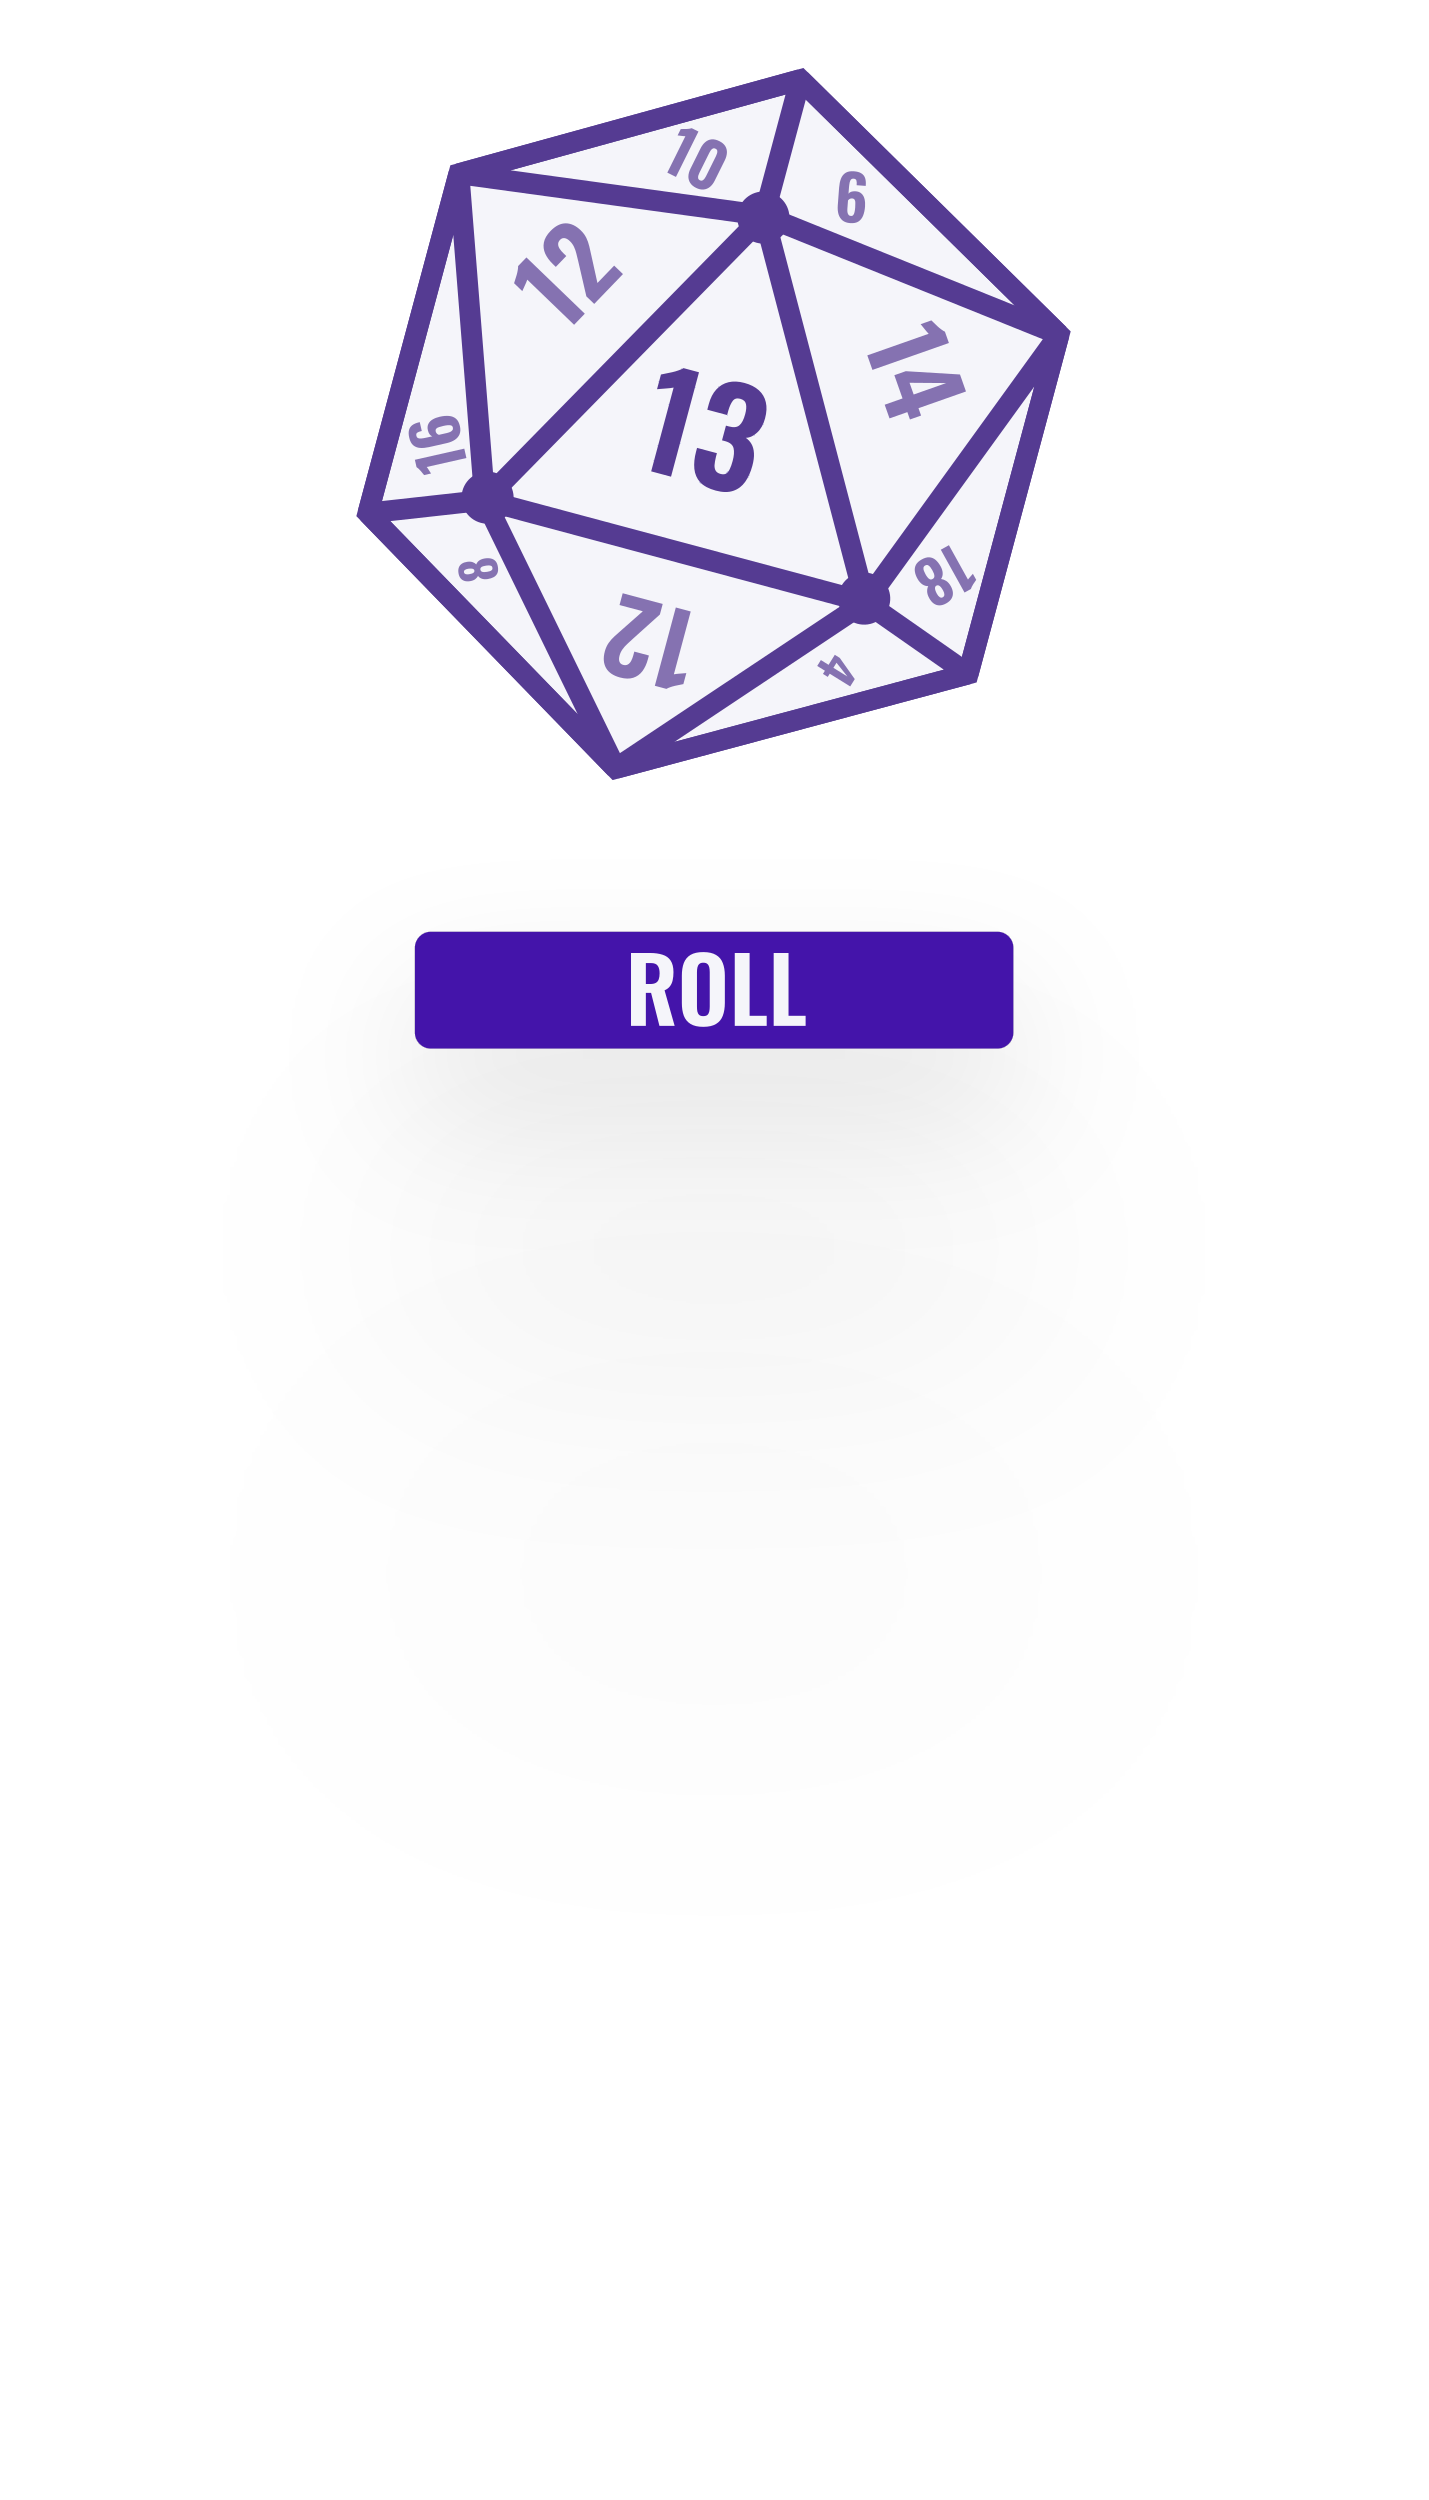
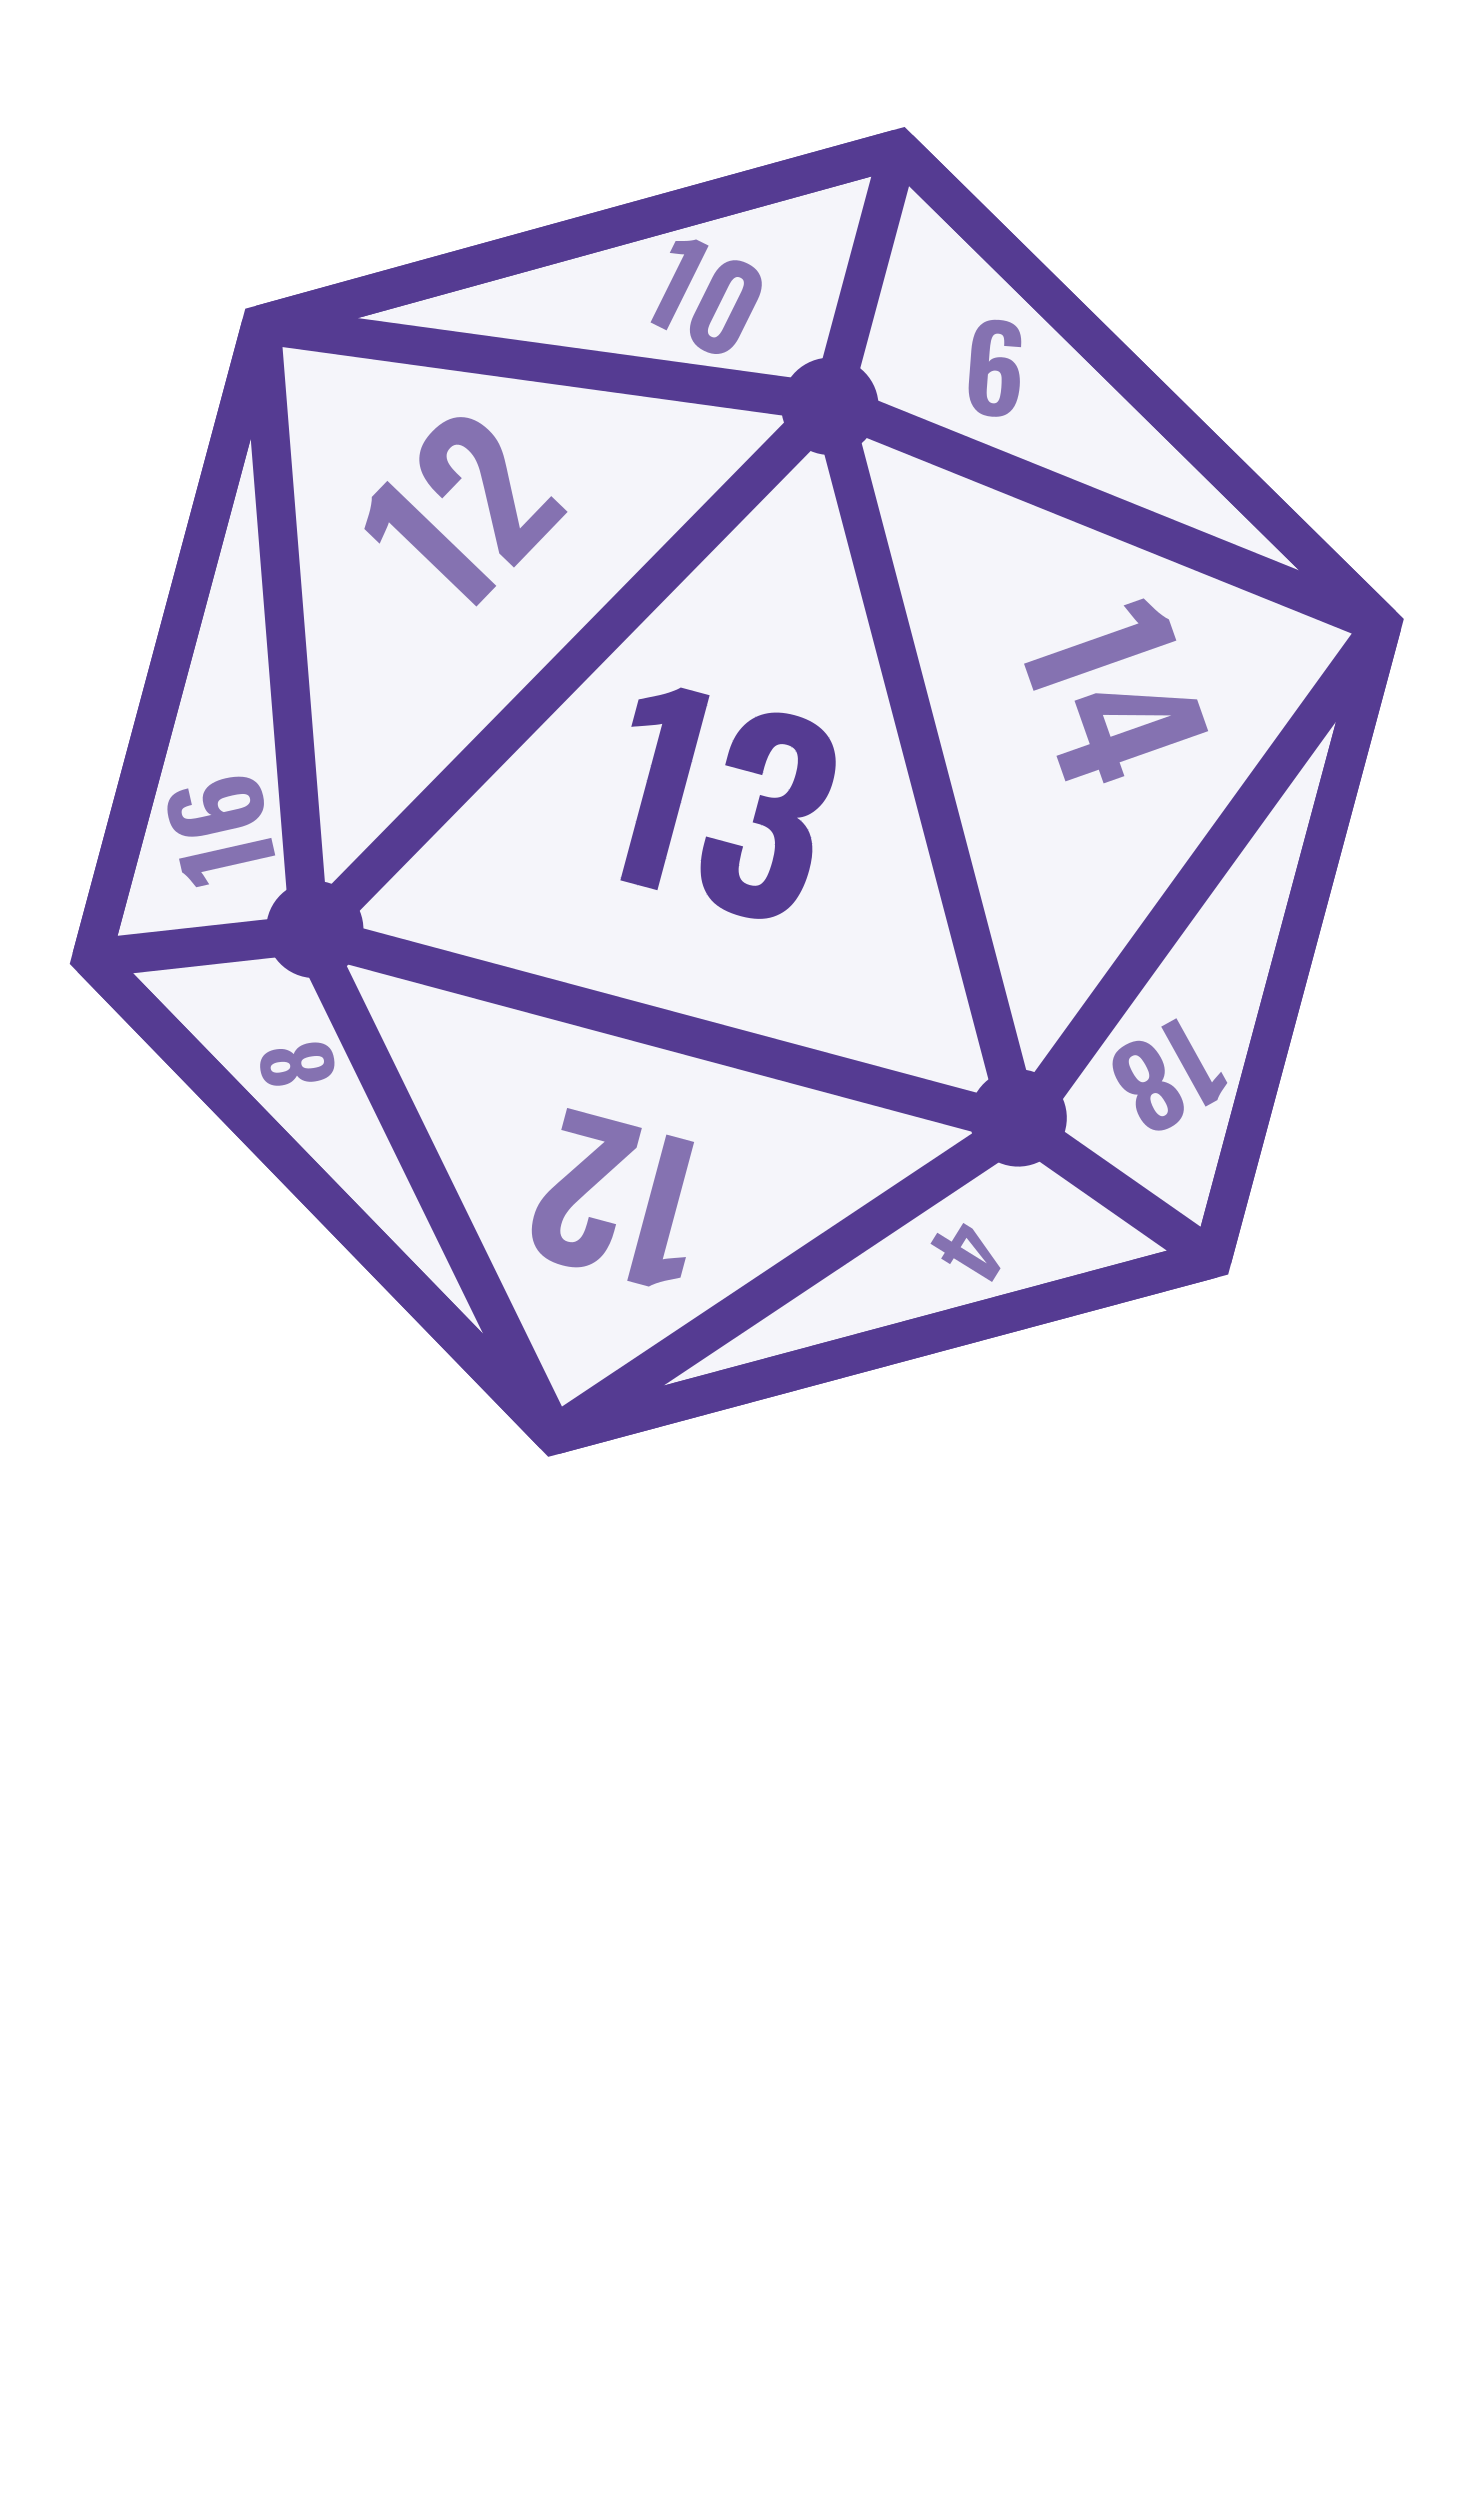
- <svg xmlns="http://www.w3.org/2000/svg" width="685" height="1199" viewBox="0 0 685 1199" fill="none">
-   <path d="M507.922 160.459L383.843 38.179L220.077 83.331L176.466 246.09L295.327 368.525L464.311 323.218L507.922 160.459Z" fill="#F5F5FA" stroke="#553B92" stroke-width="10" />
-   <path d="M366.373 103.379L415.042 288.793M366.373 103.379L507.922 160.459M366.373 103.379L383.843 38.179M366.373 103.379L220.077 83.331M366.373 103.379L232.482 239.876M415.042 288.793L507.922 160.459M415.042 288.793L232.482 239.876M415.042 288.793L295.327 368.525M415.042 288.793L464.311 323.218M507.922 160.459L383.843 38.179M507.922 160.459L464.311 323.218M383.843 38.179L220.077 83.331M464.311 323.218L295.327 368.525M295.327 368.525L176.466 246.09M295.327 368.525L232.482 239.876M176.466 246.09L220.077 83.331M176.466 246.09L232.482 239.876M220.077 83.331L232.482 239.876" stroke="#553B92" stroke-width="10" />
-   <circle cx="366.114" cy="104.344" r="9.5" transform="rotate(15 366.114 104.344)" stroke="#553B92" stroke-width="6" />
-   <circle cx="414.465" cy="287.087" r="9.5" transform="rotate(15 414.465 287.087)" stroke="#553B92" stroke-width="6" />
-   <circle cx="233.837" cy="238.684" r="9.5" transform="rotate(15 233.837 238.684)" stroke="#553B92" stroke-width="6" />
+ <svg xmlns="http://www.w3.org/2000/svg" width="378" height="642" viewBox="0 0 378 642" fill="none">
+   <path d="M354.922 160.459L230.843 38.179L67.076 83.331L23.465 246.09L142.327 368.525L311.311 323.218L354.922 160.459Z" fill="#F5F5FA" stroke="#553B92" stroke-width="10" />
+   <path d="M213.373 103.379L262.042 288.793M213.373 103.379L354.922 160.459M213.373 103.379L230.843 38.179M213.373 103.379L67.076 83.331M213.373 103.379L79.482 239.876M262.042 288.793L354.922 160.459M262.042 288.793L79.482 239.876M262.042 288.793L142.327 368.525M262.042 288.793L311.311 323.218M354.922 160.459L230.843 38.179M354.922 160.459L311.311 323.218M230.843 38.179L67.076 83.331M311.311 323.218L142.327 368.525M142.327 368.525L23.465 246.09M142.327 368.525L79.482 239.876M23.465 246.09L67.076 83.331M23.465 246.09L79.482 239.876M67.076 83.331L79.482 239.876" stroke="#553B92" stroke-width="10" />
+   <circle cx="213.114" cy="104.344" r="9.5" transform="rotate(15 213.114 104.344)" stroke="#553B92" stroke-width="6" />
+   <circle cx="261.465" cy="287.087" r="9.5" transform="rotate(15 261.465 287.087)" stroke="#553B92" stroke-width="6" />
+   <circle cx="80.837" cy="238.684" r="9.5" transform="rotate(15 80.8369 238.684)" stroke="#553B92" stroke-width="6" />
  <g filter="url(#filter0_d_17_284)">
-     <path d="M312.302 226.064L323.069 185.882C322.643 185.988 322.067 186.077 321.341 186.148C320.668 186.188 319.921 186.253 319.102 186.343C318.294 186.391 317.527 186.451 316.802 186.521C316.087 186.551 315.522 186.598 315.107 186.664L316.995 179.616C317.556 179.502 318.304 179.349 319.239 179.157C320.215 178.977 321.243 178.767 322.323 178.526C323.403 178.286 324.433 177.987 325.412 177.631C326.432 177.286 327.235 176.927 327.821 176.554L335.239 178.542L321.822 228.615L312.302 226.064ZM343.267 235.289C339.929 234.394 337.436 233.064 335.789 231.298C334.194 229.501 333.268 227.353 333.01 224.855C332.763 222.315 333.037 219.561 333.832 216.594L334.312 214.801L343.833 217.352C343.81 217.435 343.75 217.661 343.65 218.032C343.562 218.362 343.474 218.692 343.385 219.021C342.996 220.64 342.761 222.012 342.68 223.139C342.651 224.235 342.853 225.129 343.286 225.819C343.72 226.51 344.472 226.998 345.544 227.286C346.657 227.584 347.553 227.537 348.232 227.144C348.922 226.711 349.514 225.986 350.007 224.97C350.501 223.954 350.957 222.662 351.377 221.096C352.05 218.582 352.198 216.546 351.821 214.987C351.455 213.387 350.164 212.268 347.95 211.631C347.908 211.62 347.702 211.564 347.331 211.465C346.961 211.366 346.61 211.272 346.281 211.184L348.169 204.136C348.416 204.202 348.663 204.269 348.911 204.335C349.199 204.412 349.446 204.478 349.653 204.534C351.878 205.13 353.542 204.935 354.646 203.95C355.79 202.976 356.705 201.211 357.389 198.656C357.92 196.678 358.045 195.055 357.766 193.788C357.488 192.52 356.565 191.677 354.999 191.257C353.433 190.837 352.237 191.18 351.411 192.283C350.585 193.387 349.892 194.902 349.332 196.828C349.244 197.158 349.144 197.529 349.034 197.941C348.934 198.312 348.835 198.683 348.736 199.054L339.215 196.503L339.944 193.783C340.728 190.857 341.927 188.527 343.539 186.795C345.163 185.021 347.108 183.864 349.373 183.323C351.638 182.781 354.193 182.891 357.036 183.653C359.88 184.415 362.174 185.582 363.917 187.153C365.66 188.725 366.782 190.638 367.282 192.892C367.824 195.157 367.703 197.753 366.919 200.679C366.134 203.605 364.865 205.871 363.109 207.477C361.395 209.094 359.58 209.932 357.664 209.993C358.79 210.737 359.7 211.709 360.394 212.911C361.088 214.113 361.488 215.59 361.593 217.34C361.709 219.05 361.452 221.079 360.823 223.429C360.017 226.437 358.866 229 357.371 231.117C355.887 233.193 353.98 234.626 351.648 235.414C349.316 236.203 346.523 236.161 343.267 235.289Z" fill="#553B92" />
+     <path d="M159.302 226.064L170.069 185.882C169.643 185.988 169.067 186.077 168.341 186.148C167.668 186.188 166.921 186.253 166.102 186.343C165.294 186.391 164.527 186.451 163.802 186.521C163.087 186.551 162.522 186.598 162.107 186.664L163.995 179.616C164.556 179.502 165.304 179.349 166.239 179.157C167.215 178.977 168.243 178.767 169.323 178.526C170.403 178.286 171.433 177.987 172.412 177.631C173.432 177.286 174.235 176.927 174.821 176.554L182.239 178.542L168.822 228.615L159.302 226.064ZM190.267 235.289C186.929 234.394 184.436 233.064 182.789 231.298C181.194 229.501 180.268 227.353 180.01 224.855C179.763 222.315 180.037 219.561 180.832 216.594L181.312 214.801L190.833 217.352C190.81 217.435 190.75 217.661 190.65 218.032C190.562 218.362 190.474 218.692 190.385 219.021C189.996 220.64 189.761 222.012 189.68 223.139C189.651 224.235 189.853 225.129 190.286 225.819C190.72 226.51 191.472 226.998 192.544 227.286C193.657 227.584 194.553 227.537 195.232 227.144C195.922 226.711 196.514 225.986 197.007 224.97C197.501 223.954 197.957 222.662 198.377 221.096C199.05 218.582 199.198 216.546 198.821 214.987C198.455 213.387 197.164 212.268 194.95 211.631C194.908 211.62 194.702 211.564 194.331 211.465C193.961 211.366 193.61 211.272 193.281 211.184L195.169 204.136C195.416 204.202 195.663 204.269 195.911 204.335C196.199 204.412 196.446 204.478 196.653 204.534C198.878 205.13 200.542 204.935 201.646 203.95C202.79 202.976 203.705 201.211 204.389 198.656C204.92 196.678 205.045 195.055 204.766 193.788C204.488 192.52 203.565 191.677 201.999 191.257C200.433 190.837 199.237 191.18 198.411 192.283C197.585 193.387 196.892 194.902 196.332 196.828C196.244 197.158 196.144 197.529 196.034 197.941C195.934 198.312 195.835 198.683 195.736 199.054L186.215 196.503L186.944 193.783C187.728 190.857 188.927 188.527 190.539 186.795C192.163 185.021 194.108 183.864 196.373 183.323C198.638 182.781 201.193 182.891 204.036 183.653C206.88 184.415 209.174 185.582 210.917 187.153C212.66 188.725 213.782 190.638 214.282 192.892C214.824 195.157 214.703 197.753 213.919 200.679C213.134 203.605 211.865 205.871 210.109 207.477C208.395 209.094 206.58 209.932 204.664 209.993C205.79 210.737 206.7 211.709 207.394 212.911C208.088 214.113 208.488 215.59 208.593 217.34C208.709 219.05 208.452 221.079 207.823 223.429C207.017 226.437 205.866 229 204.371 231.117C202.887 233.193 200.98 234.626 198.648 235.414C196.316 236.203 193.523 236.161 190.267 235.289Z" fill="#553B92" />
  </g>
  <g opacity="0.7">
-     <path d="M223.69 219.669L204.668 223.963C204.806 224.117 204.968 224.336 205.155 224.622C205.319 224.893 205.509 225.188 205.725 225.508C205.921 225.833 206.113 226.138 206.3 226.424C206.468 226.714 206.611 226.938 206.729 227.096L203.393 227.849C203.223 227.642 202.996 227.365 202.713 227.018C202.426 226.653 202.114 226.272 201.779 225.876C201.443 225.48 201.095 225.118 200.734 224.79C200.368 224.442 200.044 224.187 199.762 224.025L198.969 220.513L222.673 215.163L223.69 219.669ZM220.573 204.361C220.912 205.863 220.858 207.167 220.41 208.272C219.939 209.363 219.168 210.265 218.099 210.978C217.025 211.671 215.737 212.187 214.235 212.526L205.807 214.429C204.266 214.777 202.841 214.914 201.533 214.84C200.22 214.747 199.109 214.321 198.2 213.563C197.29 212.804 196.644 211.576 196.261 209.879C195.931 208.416 195.903 207.202 196.177 206.238C196.428 205.259 196.958 204.473 197.767 203.88C198.577 203.287 199.635 202.844 200.942 202.549C201 202.535 201.069 202.52 201.147 202.502C201.201 202.47 201.257 202.447 201.316 202.433L202.28 206.706C201.285 206.93 200.566 207.195 200.122 207.501C199.678 207.806 199.54 208.329 199.708 209.07C199.813 209.539 200.043 209.876 200.398 210.083C200.747 210.271 201.287 210.344 202.016 210.302C202.72 210.246 203.678 210.081 204.887 209.808L207.316 209.26C206.83 209.103 206.41 208.788 206.057 208.314C205.699 207.82 205.432 207.225 205.254 206.527C204.933 205.287 204.991 204.228 205.429 203.35C205.842 202.457 206.538 201.726 207.517 201.157C208.476 200.592 209.609 200.162 210.916 199.867C212.516 199.505 213.984 199.379 215.321 199.487C216.657 199.596 217.783 200.039 218.696 200.817C219.586 201.58 220.212 202.761 220.573 204.361ZM217.194 205.062C217.084 204.574 216.837 204.251 216.452 204.091C216.063 203.913 215.558 203.852 214.935 203.911C214.308 203.95 213.566 204.066 212.707 204.26C211.888 204.445 211.183 204.635 210.591 204.83C209.976 205.01 209.521 205.266 209.227 205.599C208.933 205.932 208.852 206.391 208.984 206.976C209.046 207.25 209.164 207.5 209.338 207.727C209.489 207.939 209.671 208.113 209.887 208.249C210.082 208.389 210.279 208.488 210.477 208.546L214.252 207.694C214.837 207.562 215.382 207.388 215.887 207.171C216.367 206.94 216.733 206.652 216.984 206.309C217.234 205.965 217.304 205.549 217.194 205.062Z" fill="#553B92" />
+     <path d="M70.69 219.669L51.668 223.963C51.806 224.117 51.968 224.336 52.156 224.622C52.319 224.893 52.509 225.188 52.725 225.508C52.921 225.833 53.113 226.138 53.3 226.424C53.468 226.714 53.611 226.938 53.729 227.096L50.393 227.849C50.223 227.642 49.996 227.365 49.713 227.018C49.426 226.653 49.114 226.272 48.779 225.876C48.443 225.48 48.095 225.118 47.734 224.79C47.368 224.442 47.044 224.187 46.762 224.025L45.969 220.513L69.673 215.163L70.69 219.669ZM67.573 204.361C67.912 205.863 67.858 207.167 67.41 208.272C66.939 209.363 66.168 210.265 65.099 210.978C64.025 211.671 62.737 212.187 61.235 212.526L52.807 214.429C51.266 214.777 49.841 214.914 48.533 214.84C47.22 214.747 46.109 214.321 45.2 213.563C44.29 212.804 43.644 211.576 43.261 209.879C42.931 208.416 42.903 207.202 43.177 206.238C43.428 205.259 43.958 204.473 44.767 203.88C45.577 203.287 46.635 202.844 47.942 202.549C48 202.535 48.069 202.52 48.147 202.502C48.201 202.47 48.257 202.447 48.316 202.433L49.28 206.706C48.285 206.93 47.566 207.195 47.122 207.501C46.678 207.806 46.54 208.329 46.708 209.07C46.813 209.539 47.043 209.876 47.398 210.083C47.748 210.271 48.287 210.344 49.016 210.302C49.72 210.246 50.678 210.081 51.887 209.808L54.316 209.26C53.83 209.103 53.41 208.788 53.057 208.314C52.699 207.82 52.432 207.225 52.254 206.527C51.933 205.287 51.991 204.228 52.429 203.35C52.842 202.457 53.538 201.726 54.517 201.157C55.476 200.592 56.609 200.162 57.916 199.867C59.516 199.505 60.984 199.379 62.321 199.487C63.657 199.596 64.783 200.039 65.696 200.817C66.586 201.58 67.212 202.761 67.573 204.361ZM64.194 205.062C64.084 204.574 63.837 204.251 63.452 204.091C63.063 203.913 62.558 203.852 61.935 203.911C61.309 203.95 60.566 204.066 59.708 204.26C58.888 204.445 58.183 204.635 57.591 204.83C56.975 205.01 56.521 205.266 56.227 205.599C55.933 205.932 55.852 206.391 55.984 206.976C56.046 207.25 56.164 207.5 56.338 207.727C56.489 207.939 56.671 208.113 56.887 208.249C57.082 208.389 57.279 208.488 57.477 208.546L61.252 207.694C61.837 207.562 62.382 207.388 62.886 207.171C63.367 206.94 63.733 206.652 63.983 206.309C64.234 205.965 64.304 205.549 64.194 205.062Z" fill="#553B92" />
  </g>
  <g opacity="0.7">
-     <path d="M331.265 293.262L323.189 323.399C323.509 323.319 323.941 323.252 324.485 323.199C324.99 323.169 325.55 323.12 326.164 323.053C326.77 323.017 327.345 322.972 327.89 322.919C328.426 322.897 328.849 322.861 329.161 322.812L327.744 328.098C327.324 328.184 326.763 328.299 326.062 328.442C325.33 328.577 324.559 328.735 323.749 328.915C322.938 329.096 322.166 329.32 321.432 329.587C320.667 329.846 320.065 330.115 319.625 330.395L314.062 328.904L324.124 291.349L331.265 293.262ZM317.835 289.663L316.481 294.717L303.583 306.318C302.621 307.187 301.719 308.022 300.874 308.823C300 309.615 299.244 310.456 298.608 311.346C297.933 312.258 297.442 313.286 297.136 314.43C296.813 315.635 296.8 316.609 297.098 317.352C297.388 318.125 297.966 318.628 298.831 318.86C299.758 319.108 300.54 319.036 301.175 318.643C301.802 318.281 302.32 317.707 302.729 316.923C303.138 316.138 303.475 315.251 303.74 314.262L304.212 312.5L311.214 314.376L310.717 316.23C310.12 318.456 309.25 320.343 308.106 321.892C306.932 323.432 305.474 324.483 303.734 325.043C301.954 325.627 299.843 325.591 297.401 324.937C294.094 324.051 291.838 322.518 290.633 320.34C289.427 318.162 289.243 315.512 290.079 312.39C290.485 310.876 291.094 309.531 291.905 308.357C292.709 307.214 293.658 306.143 294.754 305.145C295.81 304.169 296.941 303.164 298.146 302.128L308.298 293.171L297.125 290.177L298.64 284.52L317.835 289.663Z" fill="#553B92" />
+     <path d="M178.265 293.262L170.189 323.399C170.509 323.319 170.941 323.252 171.485 323.199C171.99 323.169 172.55 323.12 173.164 323.053C173.77 323.017 174.345 322.972 174.89 322.919C175.426 322.897 175.849 322.861 176.161 322.812L174.744 328.098C174.324 328.184 173.763 328.299 173.062 328.442C172.33 328.577 171.559 328.735 170.749 328.915C169.938 329.096 169.166 329.32 168.432 329.587C167.667 329.846 167.065 330.115 166.625 330.395L161.062 328.904L171.124 291.349L178.265 293.262ZM164.835 289.663L163.481 294.717L150.583 306.318C149.621 307.187 148.719 308.022 147.874 308.823C147 309.615 146.244 310.456 145.608 311.346C144.933 312.258 144.442 313.286 144.136 314.43C143.813 315.635 143.8 316.609 144.098 317.352C144.388 318.125 144.966 318.628 145.831 318.86C146.758 319.108 147.54 319.036 148.175 318.643C148.802 318.281 149.32 317.707 149.729 316.923C150.138 316.138 150.475 315.251 150.74 314.262L151.212 312.5L158.214 314.376L157.717 316.23C157.12 318.456 156.25 320.343 155.106 321.892C153.932 323.432 152.474 324.483 150.734 325.043C148.954 325.627 146.843 325.591 144.401 324.937C141.094 324.051 138.838 322.518 137.633 320.34C136.427 318.162 136.243 315.512 137.079 312.39C137.485 310.876 138.094 309.531 138.905 308.357C139.709 307.214 140.658 306.143 141.754 305.145C142.81 304.169 143.941 303.164 145.146 302.128L155.298 293.171L144.125 290.177L145.64 284.52L164.835 289.663Z" fill="#553B92" />
  </g>
  <g opacity="0.7">
-     <path d="M415.963 170.438L445.392 160.075C445.145 159.856 444.846 159.537 444.495 159.118C444.185 158.719 443.828 158.284 443.426 157.815C443.053 157.336 442.692 156.887 442.34 156.467C442.019 156.038 441.751 155.708 441.534 155.479L446.696 153.661C447.004 153.96 447.416 154.358 447.93 154.855C448.455 155.383 449.021 155.93 449.628 156.496C450.234 157.063 450.855 157.574 451.49 158.029C452.136 158.514 452.699 158.859 453.178 159.063L455.091 164.496L418.419 177.41L415.963 170.438ZM424.296 194.101L432.853 191.087L428.931 179.95L434.409 178.021L460.411 179.602L463.281 187.751L440.507 195.771L441.751 199.302L436.409 201.184L435.165 197.652L426.608 200.666L424.296 194.101ZM436.219 183.592L438.196 189.206L453.77 183.721L436.219 183.592Z" fill="#553B92" />
+     <path d="M262.963 170.438L292.392 160.075C292.145 159.856 291.846 159.537 291.495 159.118C291.185 158.719 290.828 158.284 290.426 157.815C290.053 157.336 289.692 156.887 289.34 156.467C289.019 156.038 288.751 155.708 288.534 155.479L293.696 153.661C294.004 153.96 294.416 154.358 294.93 154.855C295.455 155.383 296.021 155.93 296.628 156.496C297.234 157.063 297.855 157.574 298.49 158.029C299.136 158.514 299.699 158.859 300.178 159.063L302.091 164.496L265.419 177.41L262.963 170.438ZM271.296 194.101L279.853 191.087L275.931 179.95L281.409 178.021L307.411 179.602L310.281 187.751L287.507 195.771L288.751 199.302L283.409 201.184L282.165 197.652L273.608 200.666L271.296 194.101ZM283.219 183.592L285.196 189.206L300.77 183.721L283.219 183.592Z" fill="#553B92" />
  </g>
  <g opacity="0.7">
-     <path d="M455.099 261.476L464.244 277.96C464.349 277.791 464.509 277.581 464.723 277.329C464.929 277.104 465.152 276.848 465.391 276.561C465.639 276.29 465.87 276.029 466.084 275.778C466.308 275.543 466.477 275.35 466.592 275.198L468.195 278.089C468.049 278.303 467.853 278.588 467.609 278.945C467.348 279.311 467.079 279.703 466.803 280.122C466.526 280.54 466.285 280.962 466.078 281.386C465.854 281.82 465.706 282.189 465.632 282.496L462.589 284.184L451.194 263.643L455.099 261.476ZM442.082 268.3C443.435 267.55 444.662 267.211 445.764 267.285C446.876 267.376 447.876 267.805 448.766 268.571C449.639 269.347 450.417 270.353 451.102 271.587C451.412 272.145 451.652 272.697 451.822 273.243C451.993 273.79 452.089 274.322 452.111 274.841C452.134 275.359 452.085 275.85 451.967 276.314C451.841 276.804 451.631 277.263 451.338 277.691C452.121 277.787 452.925 278.081 453.751 278.574C454.57 279.093 455.302 279.914 455.947 281.037C456.592 282.16 456.945 283.236 457.007 284.263C457.078 285.307 456.846 286.264 456.312 287.135C455.778 288.006 454.937 288.761 453.787 289.399C452.621 290.046 451.535 290.36 450.53 290.343C449.509 290.335 448.582 290.02 447.751 289.398C446.929 288.793 446.212 287.919 445.6 286.777C444.98 285.618 444.666 284.554 444.659 283.585C444.644 282.642 444.817 281.817 445.176 281.109C444.657 281.132 444.165 281.062 443.7 280.9C443.227 280.765 442.776 280.55 442.348 280.257C441.92 279.964 441.519 279.6 441.146 279.166C440.756 278.742 440.406 278.25 440.096 277.692C439.378 276.477 438.937 275.284 438.775 274.114C438.595 272.954 438.761 271.878 439.272 270.887C439.776 269.922 440.713 269.06 442.082 268.3ZM443.7 271.216C443.21 271.488 442.94 271.859 442.891 272.328C442.842 272.798 442.919 273.296 443.124 273.824C443.328 274.352 443.557 274.844 443.81 275.3C444.093 275.851 444.418 276.356 444.784 276.816C445.133 277.286 445.515 277.616 445.93 277.806C446.345 277.996 446.797 277.955 447.287 277.683C447.761 277.42 448.035 277.058 448.111 276.596C448.169 276.143 448.1 275.64 447.903 275.086C447.699 274.558 447.442 274.015 447.132 273.457C446.879 273.001 446.578 272.538 446.229 272.068C445.889 271.616 445.507 271.286 445.083 271.079C444.651 270.898 444.19 270.944 443.7 271.216ZM449.06 280.878C448.722 281.065 448.522 281.342 448.46 281.708C448.38 282.084 448.422 282.537 448.583 283.066C448.744 283.596 449.003 284.182 449.359 284.824C449.762 285.551 450.204 286.069 450.685 286.377C451.158 286.712 451.648 286.738 452.155 286.457C452.662 286.176 452.916 285.736 452.916 285.139C452.909 284.568 452.709 283.928 452.315 283.218C451.958 282.575 451.602 282.032 451.245 281.589C450.881 281.172 450.519 280.898 450.159 280.766C449.781 280.644 449.415 280.681 449.06 280.878Z" fill="#553B92" />
+     <path d="M302.099 261.476L311.244 277.96C311.349 277.791 311.509 277.581 311.723 277.329C311.929 277.104 312.152 276.848 312.391 276.561C312.639 276.29 312.87 276.029 313.084 275.778C313.308 275.543 313.477 275.35 313.592 275.198L315.195 278.089C315.049 278.303 314.853 278.588 314.609 278.945C314.348 279.311 314.079 279.703 313.803 280.122C313.526 280.54 313.285 280.962 313.078 281.386C312.854 281.82 312.706 282.189 312.632 282.496L309.589 284.184L298.194 263.643L302.099 261.476ZM289.082 268.3C290.435 267.55 291.662 267.211 292.764 267.285C293.876 267.376 294.876 267.805 295.766 268.571C296.639 269.347 297.417 270.353 298.102 271.587C298.412 272.145 298.652 272.697 298.822 273.243C298.993 273.79 299.089 274.322 299.111 274.841C299.134 275.359 299.085 275.85 298.967 276.314C298.841 276.804 298.631 277.263 298.338 277.691C299.121 277.787 299.925 278.081 300.751 278.574C301.57 279.093 302.302 279.914 302.947 281.037C303.592 282.16 303.945 283.236 304.007 284.263C304.078 285.307 303.846 286.264 303.312 287.135C302.778 288.006 301.937 288.761 300.787 289.399C299.621 290.046 298.535 290.36 297.53 290.343C296.509 290.335 295.582 290.02 294.751 289.398C293.929 288.793 293.212 287.919 292.6 286.777C291.98 285.618 291.666 284.554 291.659 283.585C291.644 282.642 291.817 281.817 292.176 281.109C291.657 281.132 291.165 281.062 290.7 280.9C290.227 280.765 289.776 280.55 289.348 280.257C288.92 279.964 288.519 279.6 288.146 279.166C287.756 278.742 287.406 278.25 287.096 277.692C286.378 276.477 285.937 275.284 285.775 274.114C285.595 272.954 285.761 271.878 286.272 270.887C286.776 269.922 287.713 269.06 289.082 268.3ZM290.7 271.216C290.21 271.488 289.94 271.859 289.891 272.328C289.842 272.798 289.919 273.296 290.124 273.824C290.328 274.352 290.557 274.844 290.81 275.3C291.093 275.851 291.418 276.356 291.784 276.816C292.133 277.286 292.515 277.616 292.93 277.806C293.345 277.996 293.797 277.955 294.287 277.683C294.761 277.42 295.035 277.058 295.111 276.596C295.169 276.143 295.1 275.64 294.903 275.086C294.699 274.558 294.442 274.015 294.132 273.457C293.879 273.001 293.578 272.538 293.229 272.068C292.889 271.616 292.507 271.286 292.083 271.079C291.651 270.898 291.19 270.944 290.7 271.216ZM296.06 280.878C295.722 281.065 295.522 281.342 295.46 281.708C295.38 282.084 295.422 282.537 295.583 283.066C295.744 283.596 296.003 284.182 296.359 284.824C296.762 285.551 297.204 286.069 297.685 286.377C298.158 286.712 298.648 286.738 299.155 286.457C299.662 286.176 299.916 285.736 299.916 285.139C299.909 284.568 299.709 283.928 299.315 283.218C298.958 282.575 298.602 282.032 298.245 281.589C297.881 281.172 297.519 280.898 297.159 280.766C296.781 280.644 296.415 280.681 296.06 280.878Z" fill="#553B92" />
  </g>
  <g opacity="0.7">
-     <path d="M393.692 316.559L397.385 318.852L400.369 314.045L402.733 315.512L409.945 325.701L407.761 329.218L397.932 323.117L396.986 324.641L394.68 323.209L395.626 321.685L391.933 319.393L393.692 316.559ZM401.195 317.86L399.691 320.283L406.413 324.456L401.195 317.86Z" fill="#553B92" />
+     <path d="M240.692 316.559L244.385 318.852L247.369 314.045L249.733 315.512L256.945 325.701L254.761 329.218L244.932 323.117L243.986 324.641L241.68 323.209L242.626 321.685L238.933 319.393L240.692 316.559ZM248.195 317.86L246.691 320.283L253.413 324.456L248.195 317.86Z" fill="#553B92" />
  </g>
  <g opacity="0.7">
-     <path d="M238.8 271.919C238.985 273.132 238.898 274.138 238.54 274.937C238.166 275.739 237.571 276.365 236.756 276.815C235.939 277.25 234.977 277.553 233.87 277.722C233.37 277.798 232.893 277.825 232.44 277.801C231.986 277.777 231.564 277.702 231.172 277.576C230.78 277.45 230.428 277.279 230.116 277.063C229.787 276.834 229.503 276.552 229.265 276.216C228.978 276.771 228.538 277.289 227.944 277.767C227.332 278.233 226.52 278.551 225.507 278.721C224.494 278.892 223.597 278.858 222.816 278.621C222.02 278.386 221.372 277.95 220.871 277.313C220.37 276.676 220.041 275.842 219.883 274.812C219.723 273.766 219.788 272.872 220.078 272.129C220.366 271.372 220.855 270.77 221.547 270.323C222.224 269.878 223.071 269.585 224.089 269.445C225.122 269.303 225.999 269.362 226.722 269.624C227.427 269.873 227.993 270.229 228.421 270.691C228.547 270.299 228.734 269.953 228.983 269.651C229.214 269.336 229.498 269.06 229.833 268.823C230.169 268.585 230.55 268.387 230.976 268.229C231.399 268.056 231.861 267.931 232.361 267.855C233.463 267.655 234.471 267.656 235.386 267.857C236.299 268.043 237.053 268.463 237.65 269.117C238.229 269.757 238.612 270.691 238.8 271.919ZM236.185 272.319C236.118 271.879 235.916 271.577 235.581 271.411C235.245 271.245 234.853 271.165 234.404 271.172C233.955 271.178 233.526 271.213 233.117 271.276C232.63 271.335 232.164 271.437 231.721 271.582C231.276 271.712 230.925 271.905 230.67 272.162C230.414 272.418 230.32 272.766 230.387 273.205C230.452 273.63 230.646 273.934 230.969 274.117C231.289 274.285 231.683 274.372 232.149 274.379C232.598 274.372 233.072 274.33 233.572 274.254C233.982 274.191 234.409 274.095 234.854 273.965C235.285 273.837 235.635 273.644 235.906 273.385C236.159 273.114 236.252 272.758 236.185 272.319ZM227.523 273.643C227.476 273.34 227.326 273.115 227.07 272.968C226.813 272.806 226.465 272.712 226.027 272.686C225.588 272.66 225.081 272.691 224.505 272.779C223.853 272.878 223.347 273.064 222.985 273.337C222.606 273.596 222.451 273.954 222.521 274.408C222.59 274.863 222.847 275.173 223.291 275.338C223.718 275.489 224.249 275.517 224.886 275.419C225.462 275.331 225.964 275.216 226.392 275.073C226.802 274.917 227.106 274.723 227.303 274.491C227.498 274.244 227.571 273.962 227.523 273.643Z" fill="#553B92" />
+     <path d="M85.799 271.919C85.985 273.132 85.898 274.138 85.54 274.937C85.166 275.739 84.571 276.365 83.756 276.815C82.939 277.25 81.977 277.553 80.87 277.722C80.37 277.798 79.893 277.825 79.44 277.801C78.986 277.777 78.564 277.702 78.172 277.576C77.78 277.45 77.428 277.279 77.116 277.063C76.787 276.834 76.503 276.552 76.265 276.216C75.978 276.771 75.538 277.289 74.944 277.767C74.332 278.233 73.52 278.551 72.507 278.721C71.494 278.892 70.597 278.858 69.816 278.621C69.02 278.386 68.372 277.95 67.871 277.313C67.37 276.676 67.041 275.842 66.883 274.812C66.724 273.766 66.788 272.872 67.078 272.129C67.366 271.372 67.855 270.77 68.547 270.323C69.224 269.878 70.071 269.585 71.089 269.445C72.122 269.303 72.999 269.362 73.722 269.624C74.427 269.873 74.993 270.229 75.421 270.691C75.547 270.299 75.734 269.953 75.983 269.651C76.214 269.336 76.498 269.06 76.834 268.823C77.169 268.585 77.55 268.387 77.976 268.229C78.399 268.056 78.861 267.931 79.361 267.855C80.463 267.655 81.471 267.656 82.386 267.857C83.299 268.043 84.053 268.463 84.65 269.117C85.228 269.757 85.612 270.691 85.799 271.919ZM83.185 272.319C83.118 271.879 82.916 271.577 82.581 271.411C82.245 271.245 81.853 271.165 81.404 271.172C80.955 271.178 80.526 271.213 80.117 271.276C79.63 271.335 79.164 271.437 78.721 271.582C78.276 271.712 77.925 271.905 77.67 272.162C77.414 272.418 77.32 272.766 77.387 273.205C77.452 273.63 77.646 273.934 77.969 274.117C78.289 274.285 78.683 274.372 79.149 274.379C79.598 274.372 80.072 274.33 80.572 274.254C80.982 274.191 81.409 274.095 81.855 273.965C82.285 273.837 82.635 273.644 82.906 273.385C83.159 273.114 83.252 272.758 83.185 272.319ZM74.523 273.643C74.476 273.34 74.326 273.115 74.07 272.968C73.813 272.806 73.465 272.712 73.027 272.686C72.588 272.66 72.081 272.691 71.505 272.779C70.853 272.878 70.347 273.064 69.985 273.337C69.606 273.596 69.451 273.954 69.521 274.408C69.59 274.863 69.847 275.173 70.291 275.338C70.718 275.489 71.249 275.517 71.886 275.419C72.462 275.331 72.964 275.216 73.392 275.073C73.802 274.917 74.106 274.723 74.303 274.491C74.498 274.244 74.571 273.962 74.523 273.643Z" fill="#553B92" />
  </g>
  <g opacity="0.7">
-     <path d="M407.748 107.012C406.213 106.897 404.982 106.464 404.055 105.712C403.15 104.942 402.514 103.942 402.145 102.711C401.796 101.481 401.679 100.098 401.794 98.563L402.441 89.947C402.56 88.371 402.846 86.969 403.299 85.74C403.772 84.511 404.504 83.574 405.496 82.926C406.487 82.278 407.85 82.02 409.585 82.15C411.081 82.263 412.25 82.591 413.091 83.135C413.954 83.662 414.551 84.398 414.881 85.346C415.211 86.293 415.326 87.435 415.225 88.771C415.221 88.831 415.216 88.901 415.21 88.981C415.225 89.042 415.231 89.103 415.226 89.162L410.858 88.834C410.935 87.817 410.892 87.052 410.73 86.538C410.568 86.025 410.108 85.739 409.35 85.683C408.871 85.647 408.481 85.768 408.18 86.046C407.898 86.326 407.67 86.82 407.497 87.529C407.345 88.219 407.222 89.183 407.129 90.419L406.943 92.903C407.235 92.483 407.659 92.174 408.216 91.975C408.792 91.778 409.44 91.696 410.16 91.73C411.439 91.786 412.434 92.152 413.146 92.827C413.879 93.484 414.374 94.363 414.632 95.466C414.892 96.548 414.972 97.757 414.871 99.094C414.748 100.729 414.44 102.17 413.945 103.416C413.45 104.663 412.697 105.609 411.686 106.255C410.696 106.883 409.384 107.135 407.748 107.012ZM408.066 103.577C408.565 103.614 408.947 103.472 409.212 103.151C409.496 102.832 409.702 102.366 409.828 101.753C409.974 101.143 410.08 100.398 410.146 99.521C410.209 98.683 410.234 97.953 410.22 97.33C410.228 96.689 410.116 96.179 409.884 95.801C409.652 95.422 409.236 95.211 408.638 95.166C408.359 95.145 408.085 95.184 407.817 95.285C407.57 95.366 407.35 95.49 407.157 95.656C406.966 95.802 406.813 95.961 406.7 96.133L406.41 99.993C406.365 100.591 406.372 101.163 406.432 101.709C406.512 102.236 406.68 102.67 406.936 103.01C407.191 103.35 407.568 103.539 408.066 103.577Z" fill="#553B92" />
+     <path d="M254.748 107.012C253.213 106.897 251.982 106.464 251.055 105.712C250.15 104.942 249.514 103.942 249.145 102.711C248.796 101.481 248.679 100.098 248.794 98.563L249.441 89.947C249.56 88.371 249.846 86.969 250.299 85.74C250.772 84.511 251.504 83.574 252.496 82.926C253.487 82.278 254.85 82.02 256.585 82.15C258.081 82.263 259.25 82.591 260.091 83.135C260.954 83.662 261.551 84.398 261.881 85.346C262.211 86.293 262.326 87.435 262.225 88.771C262.221 88.831 262.216 88.901 262.21 88.981C262.225 89.042 262.231 89.103 262.226 89.162L257.858 88.834C257.935 87.817 257.892 87.052 257.73 86.538C257.568 86.025 257.108 85.739 256.35 85.683C255.871 85.647 255.481 85.768 255.18 86.046C254.898 86.326 254.67 86.82 254.497 87.529C254.345 88.219 254.222 89.183 254.129 90.419L253.943 92.903C254.235 92.483 254.659 92.174 255.216 91.975C255.792 91.778 256.44 91.696 257.16 91.73C258.439 91.786 259.434 92.152 260.146 92.827C260.879 93.484 261.374 94.363 261.632 95.466C261.892 96.548 261.972 97.757 261.871 99.094C261.748 100.729 261.44 102.17 260.945 103.416C260.45 104.663 259.697 105.609 258.686 106.255C257.696 106.883 256.384 107.135 254.748 107.012ZM255.066 103.577C255.565 103.614 255.947 103.472 256.212 103.151C256.496 102.832 256.702 102.366 256.828 101.753C256.974 101.143 257.08 100.398 257.146 99.521C257.209 98.683 257.234 97.953 257.22 97.33C257.228 96.689 257.116 96.179 256.884 95.801C256.652 95.422 256.236 95.211 255.638 95.166C255.359 95.145 255.085 95.184 254.817 95.285C254.57 95.366 254.35 95.49 254.157 95.656C253.966 95.802 253.813 95.961 253.7 96.133L253.41 99.993C253.365 100.591 253.372 101.163 253.432 101.709C253.512 102.236 253.68 102.67 253.936 103.01C254.191 103.35 254.568 103.539 255.066 103.577Z" fill="#553B92" />
  </g>
  <g opacity="0.7">
-     <path d="M275.337 155.772L252.871 134.121C252.787 134.439 252.636 134.85 252.419 135.351C252.201 135.808 251.973 136.322 251.735 136.892C251.473 137.44 251.234 137.965 251.017 138.467C250.777 138.946 250.603 139.334 250.495 139.63L246.555 135.833C246.683 135.423 246.854 134.877 247.068 134.194C247.304 133.488 247.539 132.737 247.773 131.941C248.007 131.144 248.185 130.36 248.307 129.589C248.451 128.794 248.506 128.136 248.474 127.616L252.471 123.469L280.466 150.449L275.337 155.772ZM284.985 145.761L281.217 142.13L277.307 125.229C277.012 123.967 276.718 122.773 276.426 121.647C276.156 120.498 275.785 119.43 275.315 118.442C274.843 117.41 274.181 116.483 273.328 115.662C272.43 114.796 271.583 114.313 270.789 114.215C269.972 114.094 269.253 114.356 268.631 115.001C267.965 115.693 267.65 116.411 267.687 117.158C267.7 117.881 267.951 118.612 268.44 119.35C268.929 120.088 269.542 120.812 270.279 121.523L271.593 122.788L266.563 128.007L265.181 126.675C263.522 125.076 262.291 123.402 261.489 121.651C260.71 119.878 260.496 118.094 260.848 116.299C261.198 114.46 262.251 112.63 264.005 110.81C266.381 108.344 268.814 107.111 271.303 107.11C273.793 107.11 276.201 108.231 278.528 110.473C279.657 111.562 280.539 112.745 281.174 114.023C281.785 115.279 282.263 116.628 282.606 118.07C282.949 119.467 283.282 120.943 283.605 122.499L286.53 135.718L294.558 127.389L298.774 131.452L284.985 145.761Z" fill="#553B92" />
+     <path d="M122.337 155.772L99.871 134.121C99.787 134.439 99.636 134.85 99.419 135.351C99.201 135.808 98.973 136.322 98.734 136.892C98.473 137.44 98.234 137.965 98.017 138.467C97.777 138.946 97.603 139.334 97.495 139.63L93.555 135.833C93.683 135.423 93.854 134.877 94.068 134.194C94.304 133.488 94.539 132.737 94.773 131.941C95.007 131.144 95.185 130.36 95.307 129.589C95.451 128.794 95.506 128.136 95.474 127.616L99.471 123.469L127.466 150.449L122.337 155.772ZM131.985 145.761L128.217 142.13L124.307 125.229C124.012 123.967 123.718 122.773 123.426 121.647C123.156 120.498 122.785 119.43 122.315 118.442C121.843 117.41 121.181 116.483 120.328 115.662C119.43 114.796 118.583 114.313 117.789 114.215C116.972 114.094 116.253 114.356 115.631 115.001C114.965 115.693 114.65 116.411 114.687 117.158C114.7 117.881 114.951 118.612 115.44 119.35C115.929 120.088 116.542 120.812 117.279 121.523L118.593 122.788L113.563 128.007L112.181 126.675C110.522 125.076 109.291 123.402 108.489 121.651C107.71 119.878 107.496 118.094 107.848 116.299C108.198 114.46 109.251 112.63 111.005 110.81C113.381 108.344 115.814 107.111 118.303 107.11C120.793 107.11 123.201 108.231 125.528 110.473C126.657 111.562 127.539 112.745 128.174 114.023C128.785 115.279 129.263 116.628 129.606 118.07C129.949 119.467 130.282 120.943 130.605 122.499L133.53 135.718L141.558 127.389L145.774 131.452L131.985 145.761Z" fill="#553B92" />
  </g>
  <g opacity="0.7">
-     <path d="M320.045 82.797L328.711 65.329C328.506 65.338 328.233 65.326 327.893 65.291C327.58 65.247 327.231 65.208 326.846 65.173C326.47 65.121 326.112 65.077 325.772 65.043C325.441 64.99 325.177 64.959 324.98 64.951L326.5 61.887C326.769 61.886 327.126 61.885 327.574 61.884C328.039 61.892 328.531 61.89 329.049 61.88C329.568 61.869 330.069 61.827 330.552 61.754C331.052 61.69 331.455 61.599 331.758 61.482L334.983 63.082L324.183 84.85L320.045 82.797ZM333.85 90.115C332.542 89.466 331.591 88.66 330.998 87.695C330.405 86.731 330.124 85.677 330.156 84.532C330.198 83.369 330.525 82.169 331.138 80.933L335.978 71.178C336.609 69.906 337.366 68.897 338.25 68.152C339.142 67.389 340.151 66.952 341.278 66.841C342.404 66.731 343.64 67.008 344.983 67.675C346.309 68.333 347.26 69.139 347.835 70.095C348.428 71.059 348.691 72.127 348.623 73.299C348.564 74.453 348.219 75.666 347.588 76.938L342.748 86.693C342.134 87.929 341.377 88.916 340.476 89.652C339.584 90.37 338.575 90.785 337.448 90.895C336.321 91.006 335.122 90.746 333.85 90.115ZM335.663 86.46C336.147 86.7 336.572 86.721 336.938 86.523C337.304 86.325 337.625 86.038 337.901 85.662C338.186 85.267 338.418 84.891 338.595 84.532L343.355 74.938C343.551 74.544 343.72 74.114 343.861 73.649C344.021 73.192 344.069 72.758 344.005 72.347C343.95 71.918 343.672 71.579 343.17 71.33C342.668 71.081 342.221 71.06 341.828 71.267C341.462 71.465 341.136 71.761 340.851 72.156C340.584 72.559 340.353 72.958 340.157 73.352L335.397 82.946C335.22 83.304 335.06 83.716 334.918 84.182C334.785 84.629 334.76 85.063 334.842 85.483C334.924 85.903 335.197 86.229 335.663 86.46Z" fill="#553B92" />
+     <path d="M167.045 82.797L175.711 65.329C175.506 65.338 175.233 65.326 174.893 65.291C174.58 65.247 174.231 65.208 173.846 65.173C173.47 65.121 173.112 65.077 172.772 65.043C172.441 64.99 172.177 64.959 171.98 64.951L173.5 61.887C173.769 61.886 174.126 61.885 174.574 61.884C175.039 61.892 175.531 61.89 176.049 61.88C176.568 61.869 177.069 61.827 177.552 61.754C178.052 61.69 178.455 61.599 178.758 61.482L181.983 63.082L171.183 84.85L167.045 82.797ZM180.85 90.115C179.542 89.466 178.591 88.66 177.998 87.695C177.405 86.731 177.124 85.677 177.156 84.532C177.198 83.369 177.525 82.169 178.138 80.933L182.978 71.178C183.609 69.906 184.366 68.897 185.25 68.152C186.142 67.389 187.151 66.952 188.278 66.841C189.404 66.731 190.64 67.008 191.983 67.675C193.309 68.333 194.26 69.139 194.835 70.095C195.428 71.059 195.691 72.127 195.623 73.299C195.564 74.453 195.219 75.666 194.588 76.938L189.748 86.693C189.134 87.929 188.377 88.916 187.476 89.652C186.584 90.37 185.575 90.785 184.448 90.895C183.321 91.006 182.122 90.746 180.85 90.115ZM182.663 86.46C183.147 86.7 183.572 86.721 183.938 86.523C184.304 86.325 184.625 86.038 184.901 85.662C185.186 85.267 185.418 84.891 185.595 84.532L190.355 74.938C190.551 74.544 190.72 74.114 190.861 73.649C191.021 73.192 191.069 72.758 191.005 72.347C190.95 71.918 190.672 71.579 190.17 71.33C189.668 71.081 189.221 71.06 188.828 71.267C188.462 71.465 188.136 71.761 187.851 72.156C187.584 72.559 187.353 72.958 187.157 73.352L182.397 82.946C182.22 83.304 182.06 83.716 181.918 84.182C181.785 84.629 181.76 85.063 181.842 85.483C181.924 85.903 182.197 86.229 182.663 86.46Z" fill="#553B92" />
  </g>
-   <g filter="url(#filter1_ddddd_17_284)">
-     <rect x="199" y="446.887" width="287" height="56" rx="7.627" fill="#4414AA" />
-   </g>
-   <path d="M302.632 492V457.052H311.692C314.051 457.052 316.064 457.326 317.733 457.872C319.43 458.39 320.724 459.325 321.616 460.677C322.536 462.028 322.996 463.898 322.996 466.285C322.996 467.724 322.867 469.004 322.608 470.125C322.378 471.218 321.947 472.182 321.314 473.016C320.71 473.821 319.847 474.469 318.725 474.958L323.557 492H316.266L312.253 476.166H309.751V492H302.632ZM309.751 471.937H311.822C312.972 471.937 313.878 471.751 314.54 471.377C315.201 471.003 315.662 470.442 315.921 469.694C316.208 468.917 316.352 467.968 316.352 466.846C316.352 465.236 316.05 464.013 315.446 463.179C314.871 462.316 313.778 461.885 312.167 461.885H309.751V471.937ZM337.284 492.475C334.724 492.475 332.696 492.014 331.2 491.094C329.705 490.174 328.626 488.865 327.964 487.168C327.332 485.442 327.015 483.385 327.015 480.998V467.968C327.015 465.581 327.332 463.539 327.964 461.842C328.626 460.144 329.705 458.85 331.2 457.958C332.696 457.067 334.724 456.621 337.284 456.621C339.873 456.621 341.915 457.081 343.41 458.002C344.935 458.893 346.014 460.188 346.646 461.885C347.308 463.553 347.639 465.581 347.639 467.968V480.998C347.639 483.385 347.308 485.442 346.646 487.168C346.014 488.865 344.935 490.174 343.41 491.094C341.915 492.014 339.873 492.475 337.284 492.475ZM337.284 487.34C338.204 487.34 338.88 487.139 339.312 486.736C339.743 486.305 340.031 485.744 340.175 485.054C340.318 484.335 340.39 483.572 340.39 482.767V466.242C340.39 465.437 340.318 464.689 340.175 463.999C340.031 463.308 339.743 462.762 339.312 462.359C338.88 461.928 338.204 461.712 337.284 461.712C336.421 461.712 335.774 461.928 335.342 462.359C334.911 462.762 334.623 463.308 334.479 463.999C334.336 464.689 334.264 465.437 334.264 466.242V482.767C334.264 483.572 334.321 484.335 334.436 485.054C334.58 485.744 334.868 486.305 335.299 486.736C335.731 487.139 336.392 487.34 337.284 487.34ZM352.392 492V457.052H359.511V487.168H367.709V492H352.392ZM371.057 492V457.052H378.176V487.168H386.374V492H371.057Z" fill="#F5F5FA" />
  <defs>
-     <filter id="filter0_d_17_284" x="304.837" y="173.373" width="65.676" height="65.511" filterUnits="userSpaceOnUse" color-interpolation-filters="sRGB">
+     <filter id="filter0_d_17_284" x="151.837" y="173.373" width="65.676" height="65.511" filterUnits="userSpaceOnUse" color-interpolation-filters="sRGB">
      <feFlood flood-opacity="0" result="BackgroundImageFix" />
      <feColorMatrix in="SourceAlpha" type="matrix" values="0 0 0 0 0 0 0 0 0 0 0 0 0 0 0 0 0 0 127 0" result="hardAlpha" />
      <feOffset />
      <feComposite in2="hardAlpha" operator="out" />
      <feColorMatrix type="matrix" values="0 0 0 0 0.265 0 0 0 0 0.319 0 0 0 0 0.804 0 0 0 0.8 0" />
      <feBlend mode="normal" in2="BackgroundImageFix" result="effect1_dropShadow_17_284" />
      <feBlend mode="normal" in="SourceGraphic" in2="effect1_dropShadow_17_284" result="shape" />
    </filter>
-     <filter id="filter1_ddddd_17_284" x="0" y="409.887" width="685" height="789" filterUnits="userSpaceOnUse" color-interpolation-filters="sRGB">
-       <feFlood flood-opacity="0" result="BackgroundImageFix" />
-       <feColorMatrix in="SourceAlpha" type="matrix" values="0 0 0 0 0 0 0 0 0 0 0 0 0 0 0 0 0 0 127 0" result="hardAlpha" />
-       <feOffset />
-       <feColorMatrix type="matrix" values="0 0 0 0 0 0 0 0 0 0 0 0 0 0 0 0 0 0 0.1 0" />
-       <feBlend mode="normal" in2="BackgroundImageFix" result="effect1_dropShadow_17_284" />
-       <feColorMatrix in="SourceAlpha" type="matrix" values="0 0 0 0 0 0 0 0 0 0 0 0 0 0 0 0 0 0 127 0" result="hardAlpha" />
-       <feOffset dy="31" />
-       <feGaussianBlur stdDeviation="34" />
-       <feColorMatrix type="matrix" values="0 0 0 0 0 0 0 0 0 0 0 0 0 0 0 0 0 0 0.1 0" />
-       <feBlend mode="normal" in2="effect1_dropShadow_17_284" result="effect2_dropShadow_17_284" />
-       <feColorMatrix in="SourceAlpha" type="matrix" values="0 0 0 0 0 0 0 0 0 0 0 0 0 0 0 0 0 0 127 0" result="hardAlpha" />
-       <feOffset dy="124" />
-       <feGaussianBlur stdDeviation="62" />
-       <feColorMatrix type="matrix" values="0 0 0 0 0 0 0 0 0 0 0 0 0 0 0 0 0 0 0.09 0" />
-       <feBlend mode="normal" in2="effect2_dropShadow_17_284" result="effect3_dropShadow_17_284" />
-       <feColorMatrix in="SourceAlpha" type="matrix" values="0 0 0 0 0 0 0 0 0 0 0 0 0 0 0 0 0 0 127 0" result="hardAlpha" />
-       <feOffset dy="280" />
-       <feGaussianBlur stdDeviation="84" />
-       <feColorMatrix type="matrix" values="0 0 0 0 0 0 0 0 0 0 0 0 0 0 0 0 0 0 0.05 0" />
-       <feBlend mode="normal" in2="effect3_dropShadow_17_284" result="effect4_dropShadow_17_284" />
-       <feColorMatrix in="SourceAlpha" type="matrix" values="0 0 0 0 0 0 0 0 0 0 0 0 0 0 0 0 0 0 127 0" result="hardAlpha" />
-       <feOffset dy="497" />
-       <feGaussianBlur stdDeviation="99.5" />
-       <feColorMatrix type="matrix" values="0 0 0 0 0 0 0 0 0 0 0 0 0 0 0 0 0 0 0.01 0" />
-       <feBlend mode="normal" in2="effect4_dropShadow_17_284" result="effect5_dropShadow_17_284" />
-       <feBlend mode="normal" in="SourceGraphic" in2="effect5_dropShadow_17_284" result="shape" />
-     </filter>
  </defs>
</svg>
